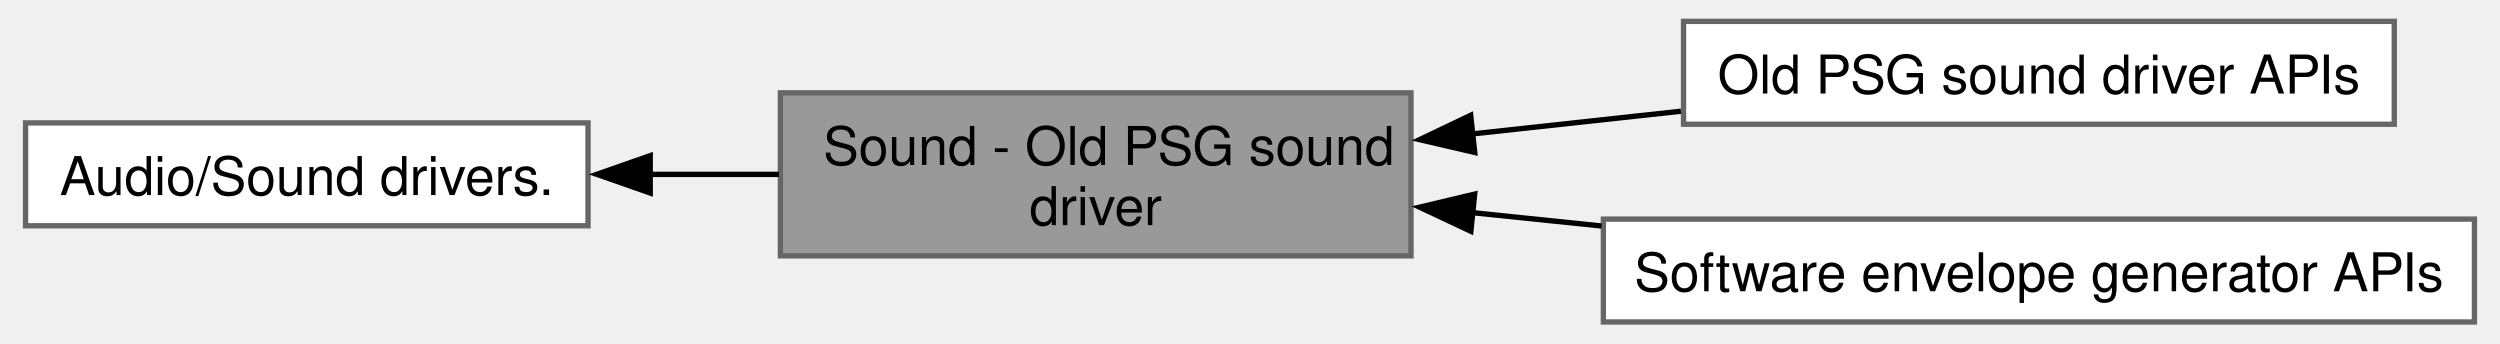
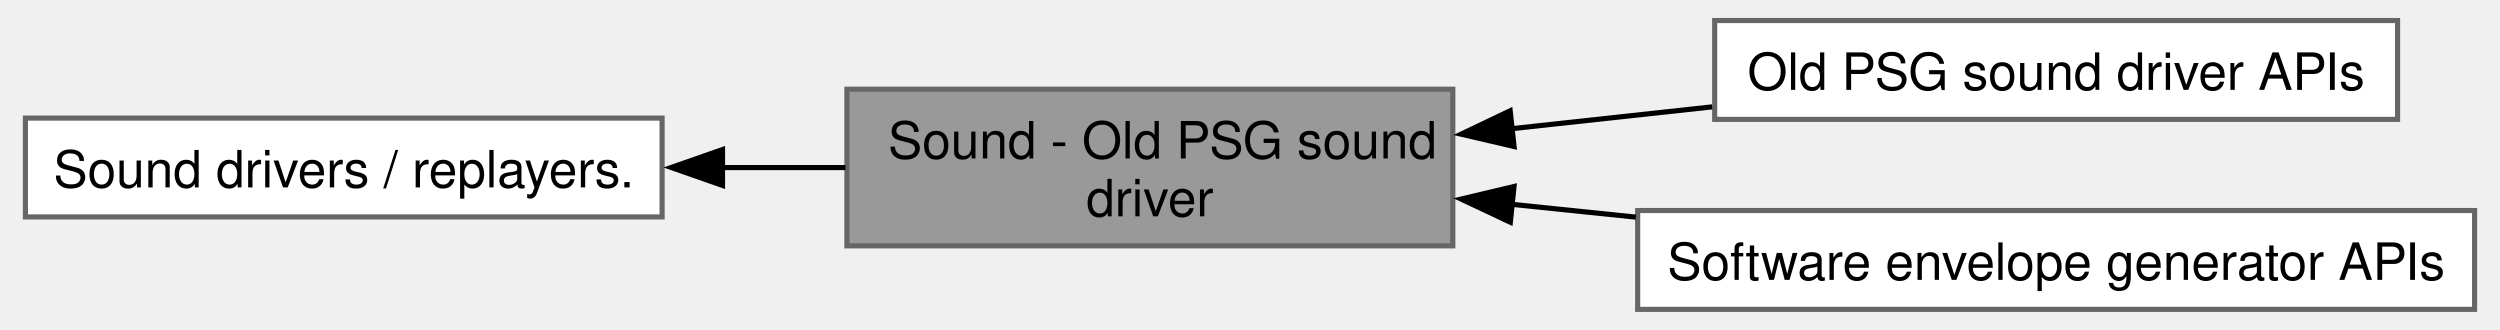
- <svg xmlns="http://www.w3.org/2000/svg" xmlns:xlink="http://www.w3.org/1999/xlink" width="466pt" height="64pt" viewBox="0.00 0.00 466.25 64.25">
+ <svg xmlns="http://www.w3.org/2000/svg" xmlns:xlink="http://www.w3.org/1999/xlink" width="485pt" height="64pt" viewBox="0.00 0.00 485.00 64.25">
  <g id="graph0" class="graph" transform="scale(1 1) rotate(0) translate(4 60.25)">
    <g id="Node000002" class="node">
      <g id="a_Node000002">
        <a xlink:href="group__LIBMSX__REPLAYER.html" target="_top" xlink:title=" ">
-           <polygon fill="white" stroke="#666666" points="105.25,-37.25 0,-37.25 0,-18 105.25,-18 105.25,-37.25" />
-           <text text-anchor="middle" x="52.62" y="-23.75" font-family="Helvetica,sans-Serif" font-size="10.00">Audio/Sound drivers.</text>
+           <polygon fill="white" stroke="#666666" points="124,-37.25 0,-37.25 0,-18 124,-18 124,-37.25" />
+           <text text-anchor="middle" x="62" y="-23.75" font-family="Helvetica,sans-Serif" font-size="10.00">Sound drivers / replayers.</text>
        </a>
      </g>
    </g>
    <g id="Node000001" class="node">
      <g id="a_Node000001">
        <a xlink:title="#include &lt;sound.h&gt;, #include &lt;sound_eg.h&gt;">
-           <polygon fill="#999999" stroke="#666666" points="259.25,-42.88 141.25,-42.88 141.25,-12.37 259.25,-12.37 259.25,-42.88" />
-           <text text-anchor="start" x="149.25" y="-29.38" font-family="Helvetica,sans-Serif" font-size="10.00">Sound - Old PSG sound</text>
-           <text text-anchor="middle" x="200.25" y="-18.12" font-family="Helvetica,sans-Serif" font-size="10.00"> driver</text>
+           <polygon fill="#999999" stroke="#666666" points="278,-42.88 160,-42.88 160,-12.37 278,-12.37 278,-42.88" />
+           <text text-anchor="start" x="168" y="-29.38" font-family="Helvetica,sans-Serif" font-size="10.00">Sound - Old PSG sound</text>
+           <text text-anchor="middle" x="219" y="-18.12" font-family="Helvetica,sans-Serif" font-size="10.00"> driver</text>
        </a>
      </g>
    </g>
    <g id="edge1" class="edge">
-       <path fill="none" stroke="black" d="M116.65,-27.62C124.73,-27.62 132.97,-27.62 140.97,-27.62" />
-       <polygon fill="black" stroke="black" points="116.89,-24.13 106.89,-27.63 116.89,-31.13 116.89,-24.13" />
+       <path fill="none" stroke="black" d="M135.6,-27.62C143.69,-27.62 151.84,-27.62 159.71,-27.62" />
+       <polygon fill="black" stroke="black" points="135.77,-24.13 125.77,-27.63 135.77,-31.13 135.77,-24.13" />
    </g>
    <g id="Node000003" class="node">
      <g id="a_Node000003">
        <a xlink:href="group__SOUND__OLD__API.html" target="_top" xlink:title="Old PSG sound driver APIs.">
-           <polygon fill="white" stroke="#666666" points="443.25,-56.25 310.25,-56.25 310.25,-37 443.25,-37 443.25,-56.25" />
-           <text text-anchor="middle" x="376.75" y="-42.75" font-family="Helvetica,sans-Serif" font-size="10.00">Old PSG sound driver APIs</text>
+           <polygon fill="white" stroke="#666666" points="462,-56.25 329,-56.25 329,-37 462,-37 462,-56.25" />
+           <text text-anchor="middle" x="395.5" y="-42.75" font-family="Helvetica,sans-Serif" font-size="10.00">Old PSG sound driver APIs</text>
        </a>
      </g>
    </g>
    <g id="edge2" class="edge">
-       <path fill="none" stroke="black" d="M270.54,-35.17C283.47,-36.58 296.94,-38.04 309.76,-39.44" />
-       <polygon fill="black" stroke="black" points="271.18,-31.72 260.86,-34.12 270.42,-38.68 271.18,-31.72" />
+       <path fill="none" stroke="black" d="M289.29,-35.17C302.22,-36.58 315.69,-38.04 328.51,-39.44" />
+       <polygon fill="black" stroke="black" points="289.93,-31.72 279.61,-34.12 289.17,-38.68 289.93,-31.72" />
    </g>
    <g id="Node000004" class="node">
      <g id="a_Node000004">
        <a xlink:href="group__SOUND__OLD__EG__API.html" target="_top" xlink:title="Software envelope generator interface">
-           <polygon fill="white" stroke="#666666" points="458.25,-19.25 295.25,-19.25 295.25,0 458.25,0 458.25,-19.25" />
-           <text text-anchor="middle" x="376.75" y="-5.75" font-family="Helvetica,sans-Serif" font-size="10.00">Software envelope generator APIs</text>
+           <polygon fill="white" stroke="#666666" points="477,-19.25 314,-19.25 314,0 477,0 477,-19.25" />
+           <text text-anchor="middle" x="395.5" y="-5.75" font-family="Helvetica,sans-Serif" font-size="10.00">Software envelope generator APIs</text>
        </a>
      </g>
    </g>
    <g id="edge3" class="edge">
-       <path fill="none" stroke="black" d="M270.79,-20.45C278.71,-19.63 286.84,-18.8 294.9,-17.96" />
-       <polygon fill="black" stroke="black" points="270.45,-16.97 260.86,-21.48 271.17,-23.93 270.45,-16.97" />
+       <path fill="none" stroke="black" d="M289.54,-20.45C297.46,-19.63 305.59,-18.8 313.65,-17.96" />
+       <polygon fill="black" stroke="black" points="289.2,-16.97 279.61,-21.48 289.92,-23.93 289.2,-16.97" />
    </g>
  </g>
</svg>
